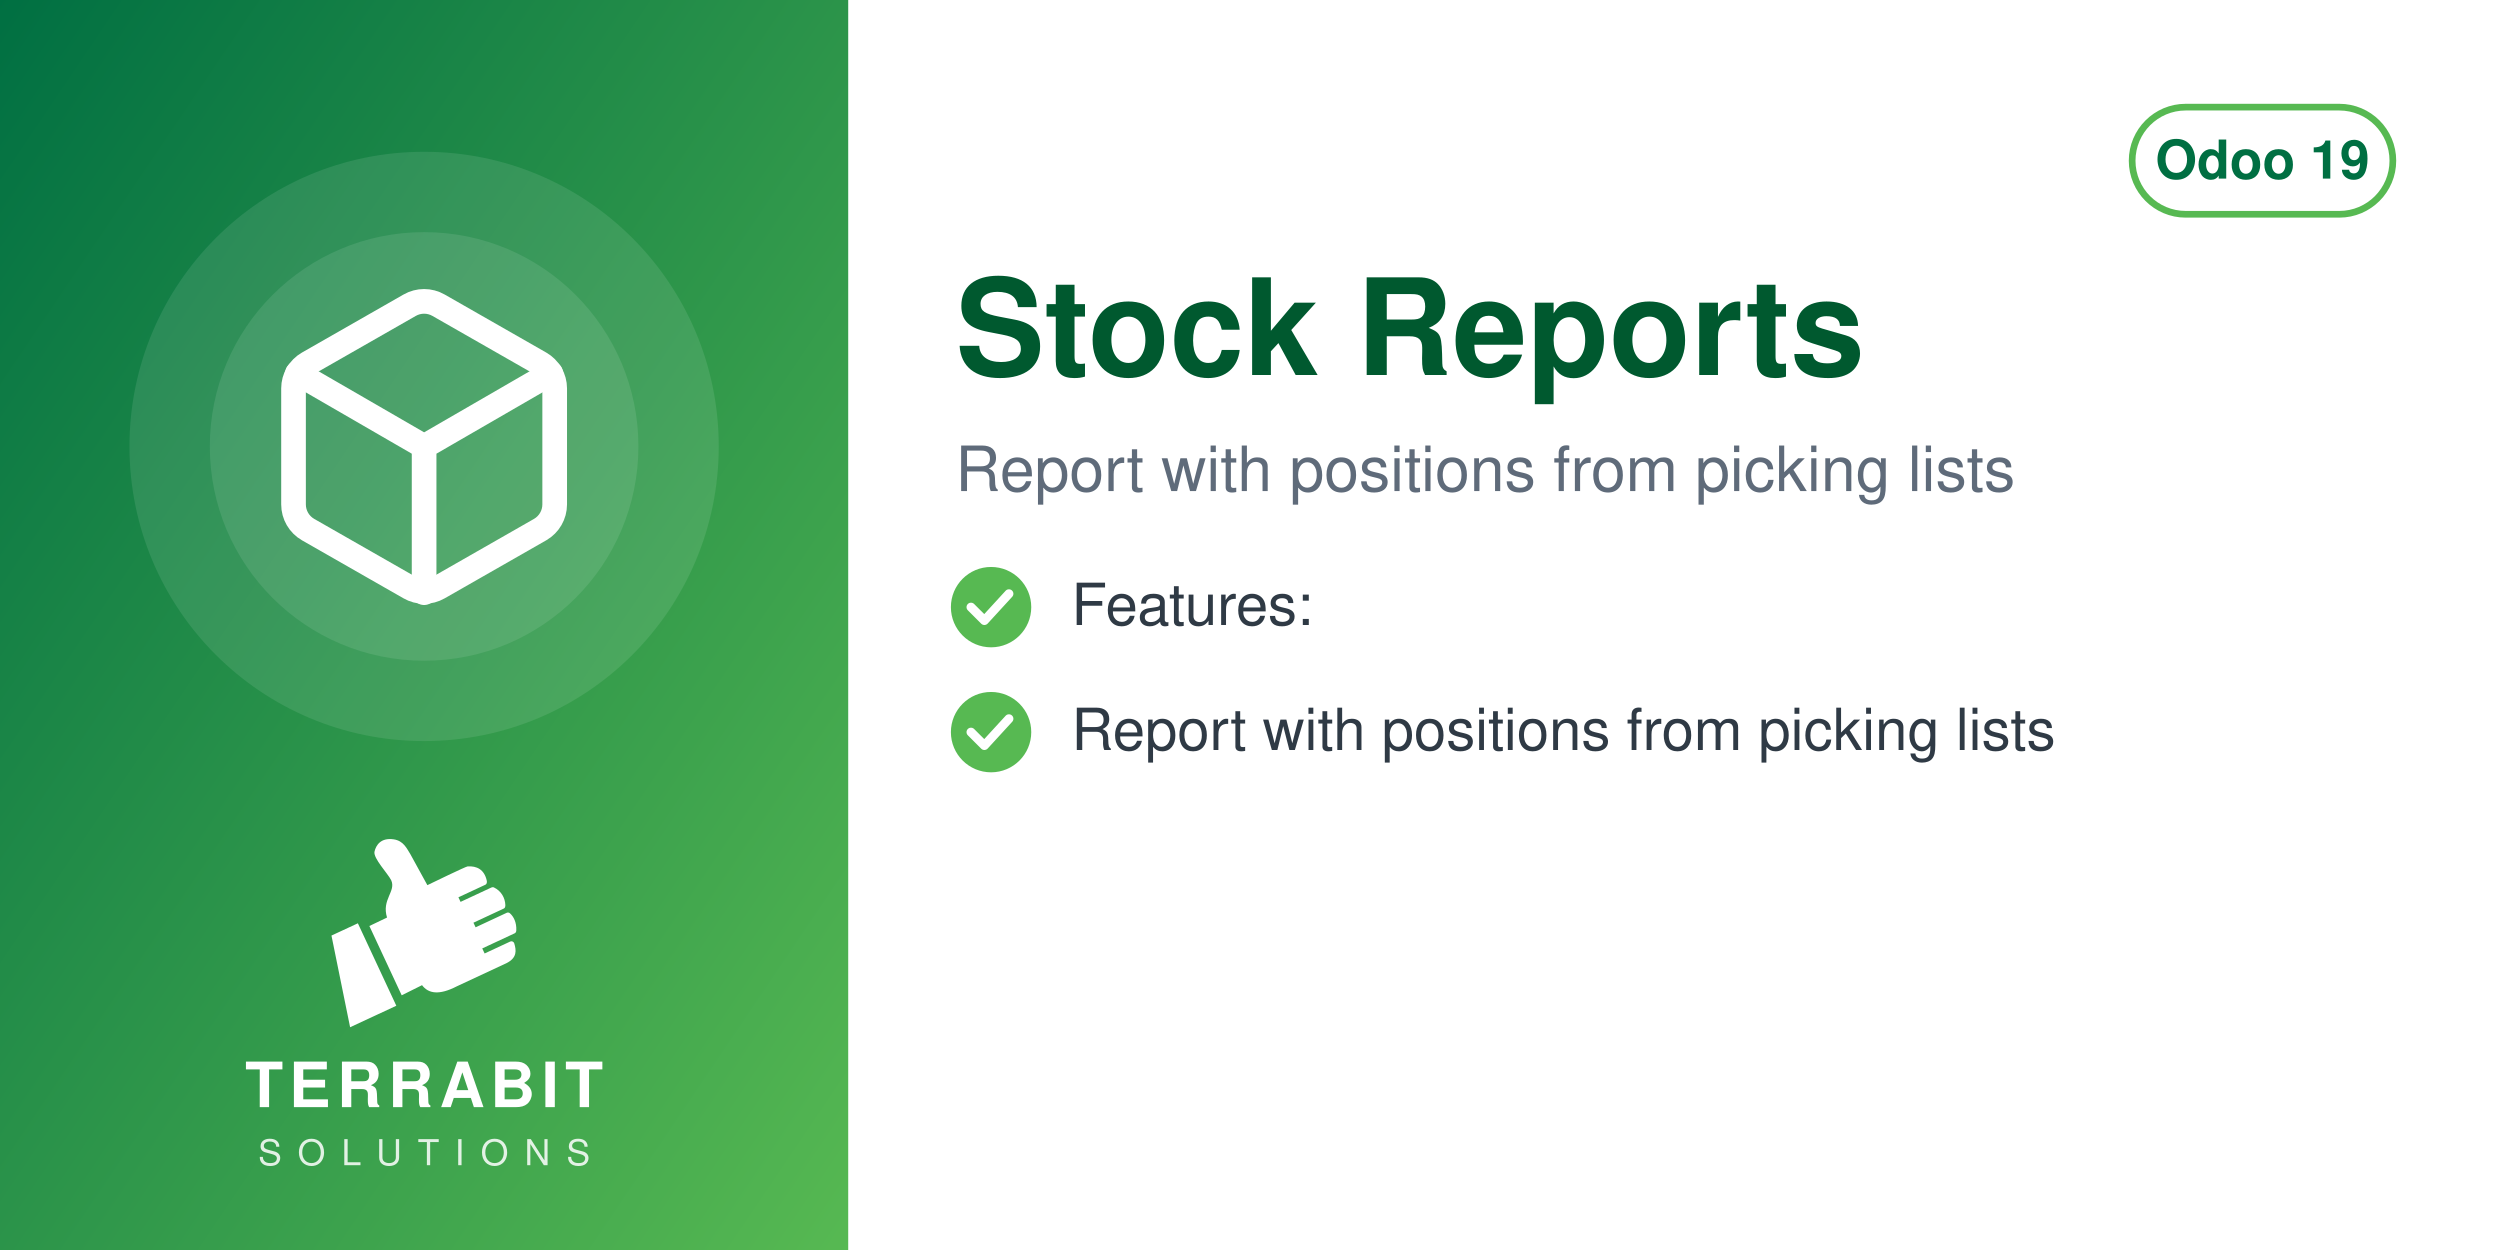
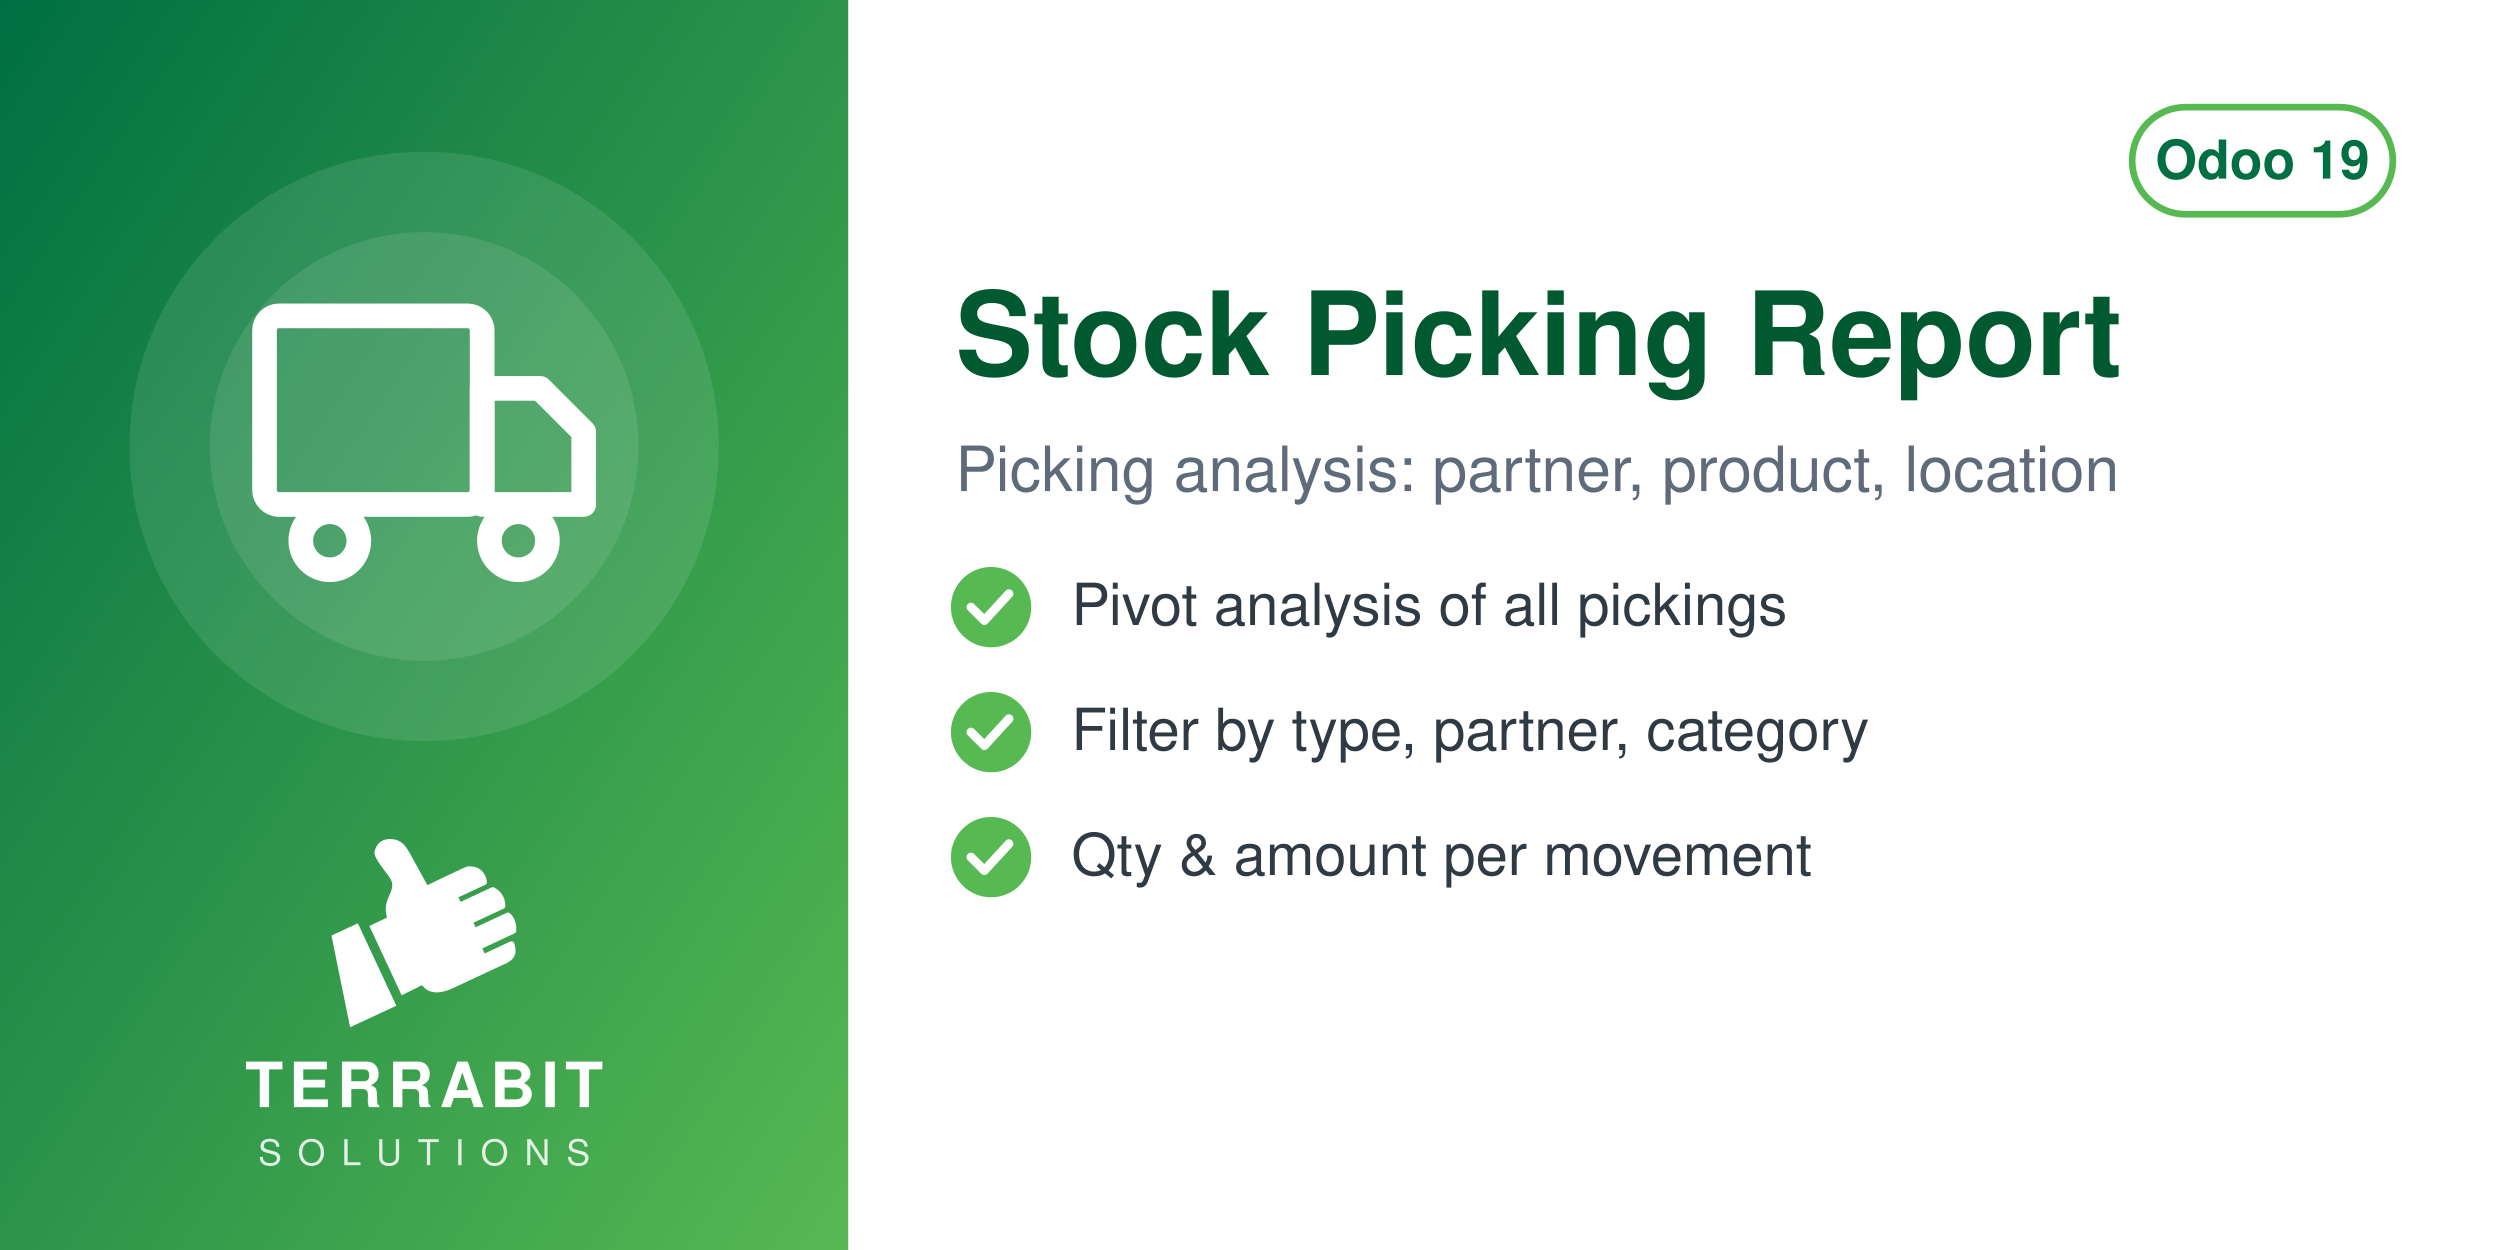
<svg xmlns="http://www.w3.org/2000/svg" width="560" height="280" viewBox="0 0 560 280">
  <defs>
    <linearGradient id="g" x1="0" y1="0" x2="1" y2="1">
      <stop offset="0" stop-color="#006F42" />
      <stop offset="1" stop-color="#57B952" />
    </linearGradient>
  </defs>
  <rect width="560" height="280" fill="#FFFFFF" />
  <rect width="190" height="280" fill="url(#g)" />
  <circle cx="95.0" cy="100" r="66" fill="white" opacity="0.10" />
  <circle cx="95.0" cy="100" r="48" fill="white" opacity="0.10" />
  <svg x="56.0" y="61.0" width="78" height="78" viewBox="0 0 24 24">
    <g fill="none" stroke="white" stroke-width="1.7" stroke-linecap="round" stroke-linejoin="round">
-       <path d="M21 16V8a2 2 0 0 0-1-1.73l-7-4a2 2 0 0 0-2 0l-7 4A2 2 0 0 0 3 8v8a2 2 0 0 0 1 1.73l7 4a2 2 0 0 0 2 0l7-4A2 2 0 0 0 21 16z" />
-       <path d="M3.27 6.96 12 12.01l8.73-5.05M12 22.08V12" />
+       <rect x="1" y="3" width="15" height="13" rx="1" />
+       <path d="M16 8h4l3 3v5h-7z" />
+       <circle cx="5.5" cy="18.5" r="2" />
+       <circle cx="18.5" cy="18.5" r="2" />
    </g>
  </svg>
  <svg x="72.0" y="186" width="46" height="46" viewBox="4045 2535 3400 3400" preserveAspectRatio="xMidYMid meet">
    <path fill="#FFFFFF" d="M4648.32 4073.59l636.59 1365.17 -765.09 355.96 -308.63 -1517.87 437.13 -203.26zm725.61 1192.32l336.75 -167.88c105.65,140.85 282.69,170.72 576.82,18.8l819.92 -382.33c181.4,-90.13 164.26,-214.57 130.07,-328.43 -4.28,-14.25 -13.68,-24.81 -27.34,-30.7 -13.67,-5.89 -27.61,-5.11 -41.09,1.18l-422.32 196.93 -39.04 -83.72 538.07 -250.91c16.64,-7.76 24.7,-27.69 25.58,-46.04 6.48,-134.33 -44.36,-230.89 -105.84,-285.23 -15.2,-13.44 -35.71,-15.59 -54.12,-7l-513.92 239.64 -35.6 -76.34 506.31 -236.1c17.69,-8.25 22.52,-36.93 21.83,-56.45 -4.1,-117.31 -67.62,-232.74 -187.72,-290.66 -13.94,-6.72 -28.64,-6.36 -42.69,0.19l-511.21 238.38 -35.37 -75.86 448.98 -209.36c20.44,-9.53 25.81,-42.28 21.02,-64.32 -41.02,-189.07 -167.92,-247.8 -318.14,-237.87 -29.39,1.94 -589.86,273.16 -665.95,310.54l-281.84 -513.57c-59.06,-93.13 -112.7,-221.7 -276.47,-245.13 -211.24,-30.22 -291.56,94.38 -316.89,203.13 -25.32,108.75 223.84,365.99 276.05,473.69 85.52,184.27 -161.86,318.11 -68.41,617.99l-292.54 139.94 535.09 1147.51z" />
  </svg>
  <text x="95.0" y="248" text-anchor="middle" font-family="Helvetica,Arial,sans-serif" font-size="14" font-weight="800" letter-spacing="1.4" fill="white">TERRABIT</text>
  <text x="95.0" y="261" text-anchor="middle" font-family="Helvetica,Arial,sans-serif" font-size="8" font-weight="500" letter-spacing="3.6" fill="white" opacity="0.85">SOLUTIONS</text>
  <g>
    <rect x="477.6" y="24" width="58.4" height="24" rx="12" fill="none" stroke="#57B952" stroke-width="1.5" />
    <text x="506.8" y="40" text-anchor="middle" font-family="Helvetica,Arial,sans-serif" font-size="12" font-weight="700" fill="#006F42">Odoo 19</text>
  </g>
-   <text x="214" y="84" font-family="Helvetica,Arial,sans-serif" font-size="30" font-weight="700" fill="#00592F">Stock Reports</text>
-   <text x="214" y="110" font-family="Helvetica,Arial,sans-serif" font-size="14" fill="#5F6B7A">Report with positions from picking lists</text>
+   <text x="214" y="84" font-family="Helvetica,Arial,sans-serif" font-size="26" font-weight="700" fill="#00592F">Stock Picking Report</text>
+   <text x="214" y="110" font-family="Helvetica,Arial,sans-serif" font-size="14" fill="#5F6B7A">Picking analysis: partner, product, location</text>
  <circle cx="222" cy="136" r="9" fill="#57B952" />
  <path d="M217.5 136 l3 3 l5.5 -6" fill="none" stroke="white" stroke-width="2" stroke-linecap="round" stroke-linejoin="round" />
-   <text x="240" y="140" font-family="Helvetica,Arial,sans-serif" font-size="13" fill="#2F3A45">Features:</text>
+   <text x="240" y="140" font-family="Helvetica,Arial,sans-serif" font-size="13" fill="#2F3A45">Pivot analysis of all pickings</text>
  <circle cx="222" cy="164" r="9" fill="#57B952" />
  <path d="M217.5 164 l3 3 l5.5 -6" fill="none" stroke="white" stroke-width="2" stroke-linecap="round" stroke-linejoin="round" />
-   <text x="240" y="168" font-family="Helvetica,Arial,sans-serif" font-size="13" fill="#2F3A45">Report with positions from picking lists</text>
+   <text x="240" y="168" font-family="Helvetica,Arial,sans-serif" font-size="13" fill="#2F3A45">Filter by type, partner, category</text>
+   <circle cx="222" cy="192" r="9" fill="#57B952" />
+   <path d="M217.5 192 l3 3 l5.5 -6" fill="none" stroke="white" stroke-width="2" stroke-linecap="round" stroke-linejoin="round" />
+   <text x="240" y="196" font-family="Helvetica,Arial,sans-serif" font-size="13" fill="#2F3A45">Qty &amp; amount per movement</text>
</svg>
